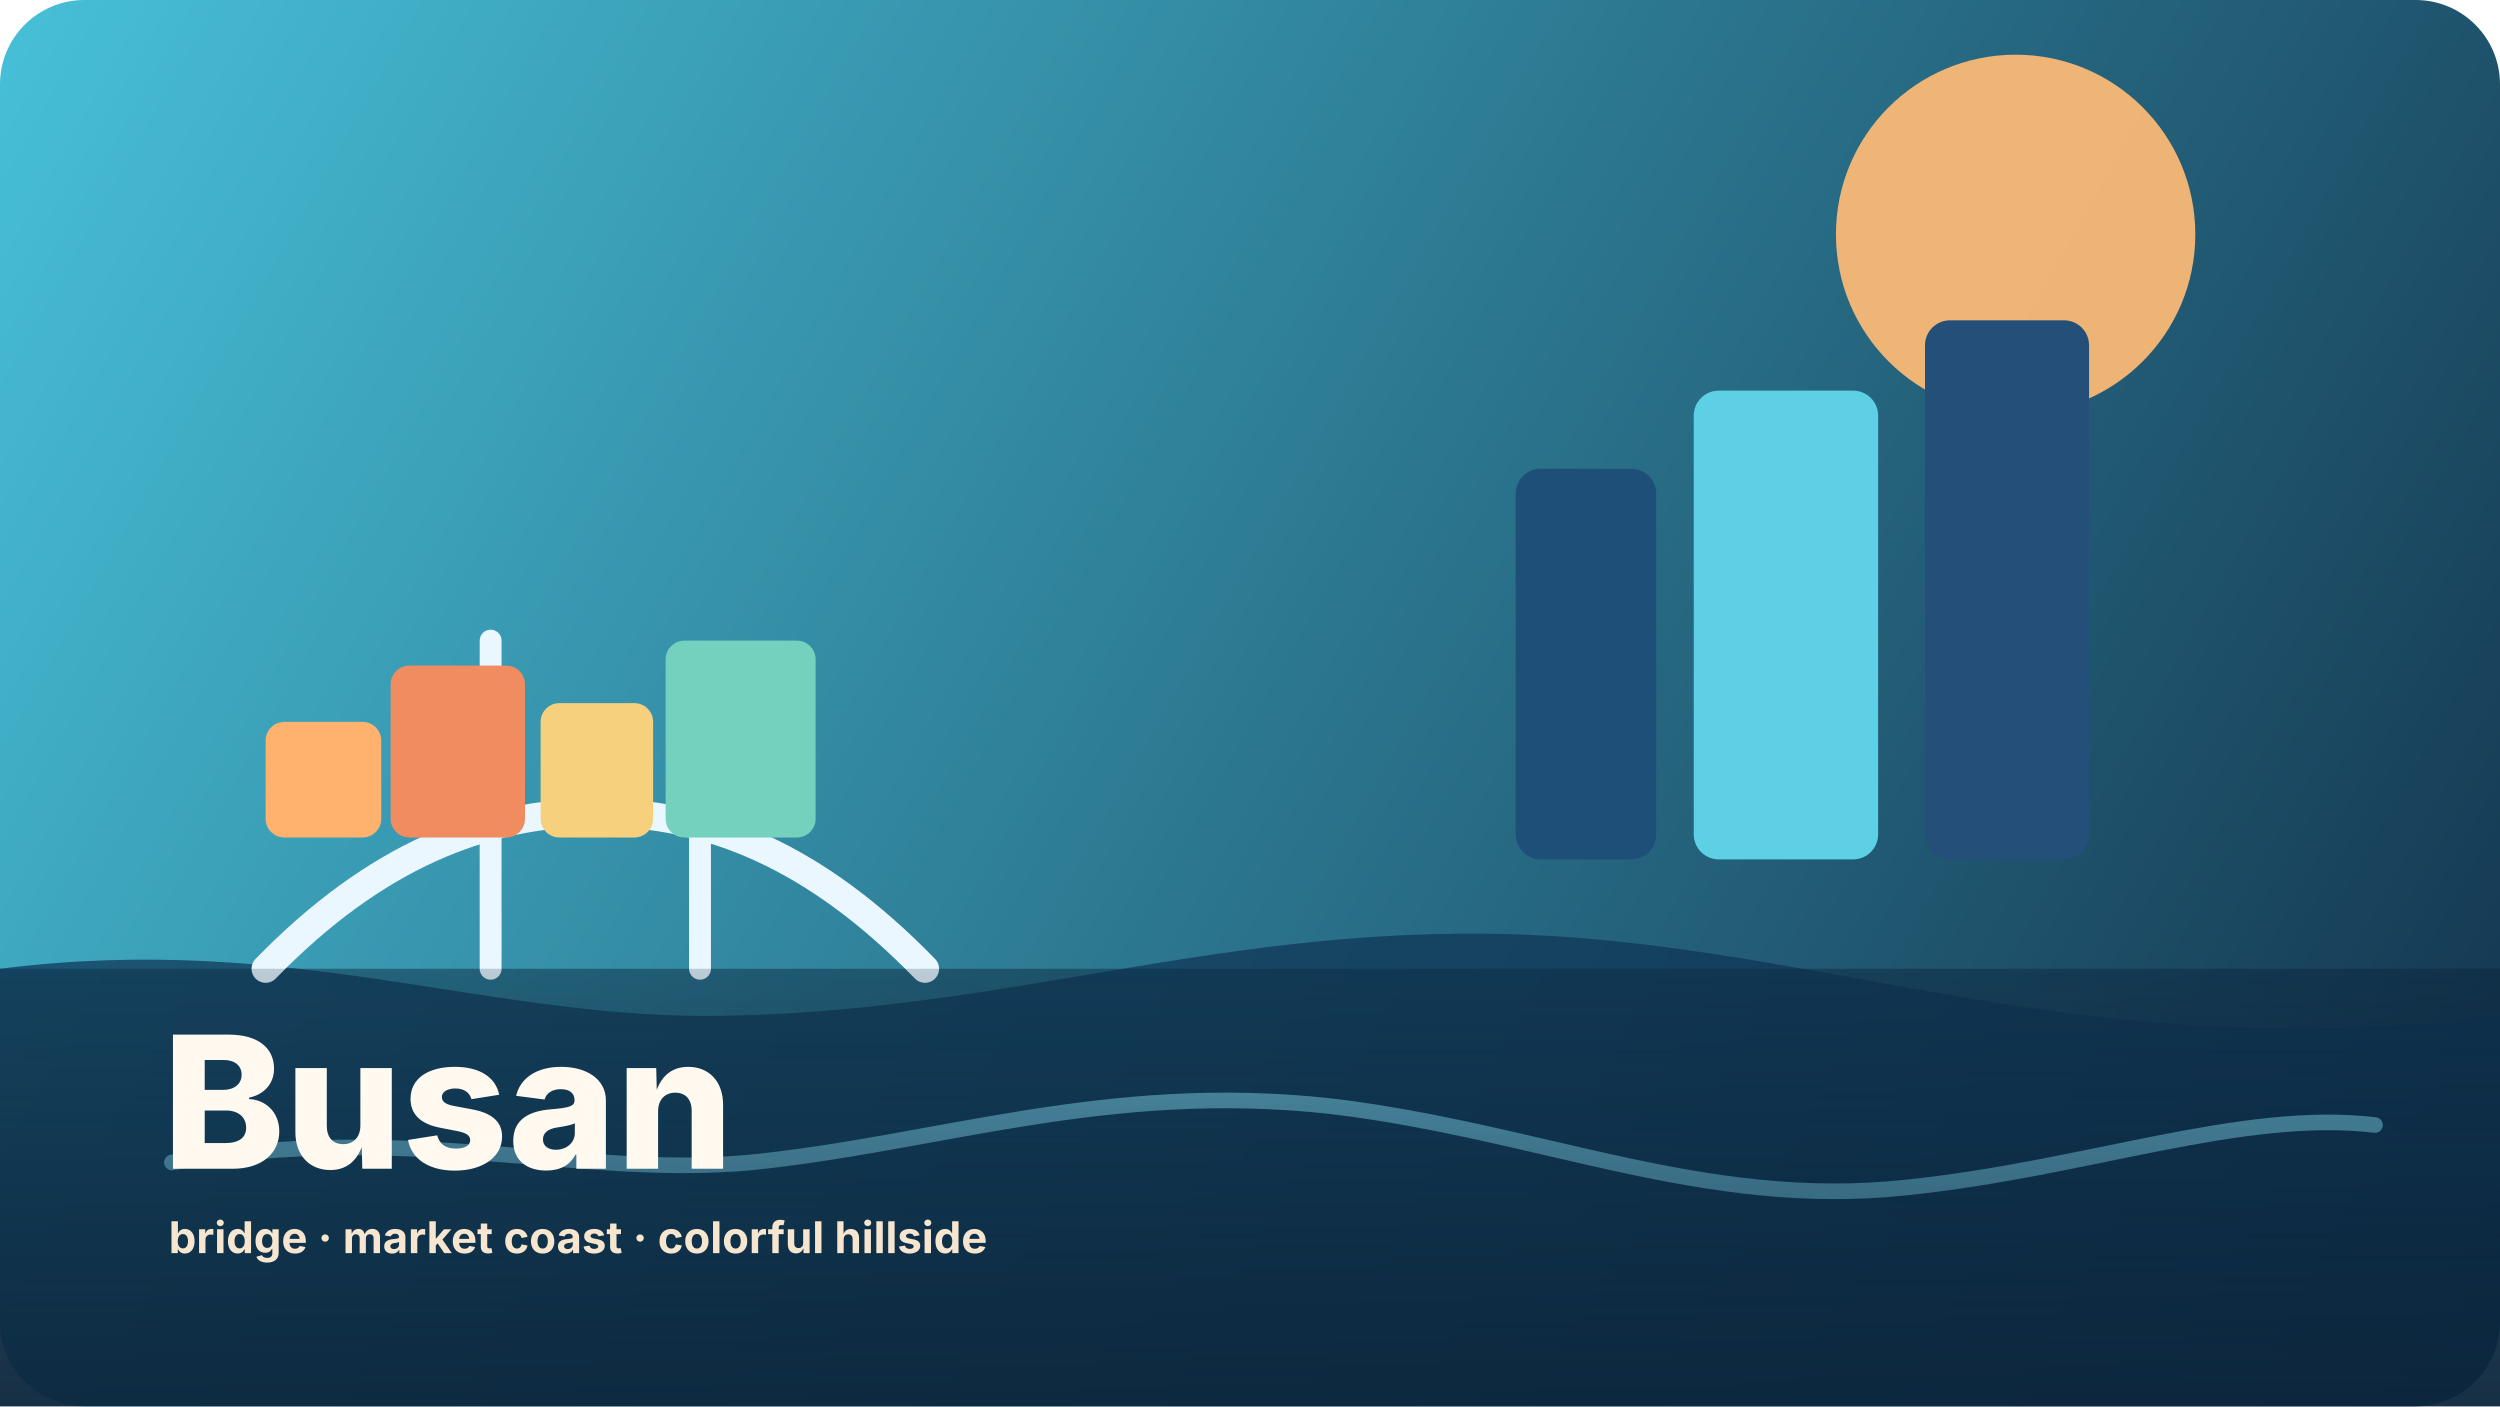
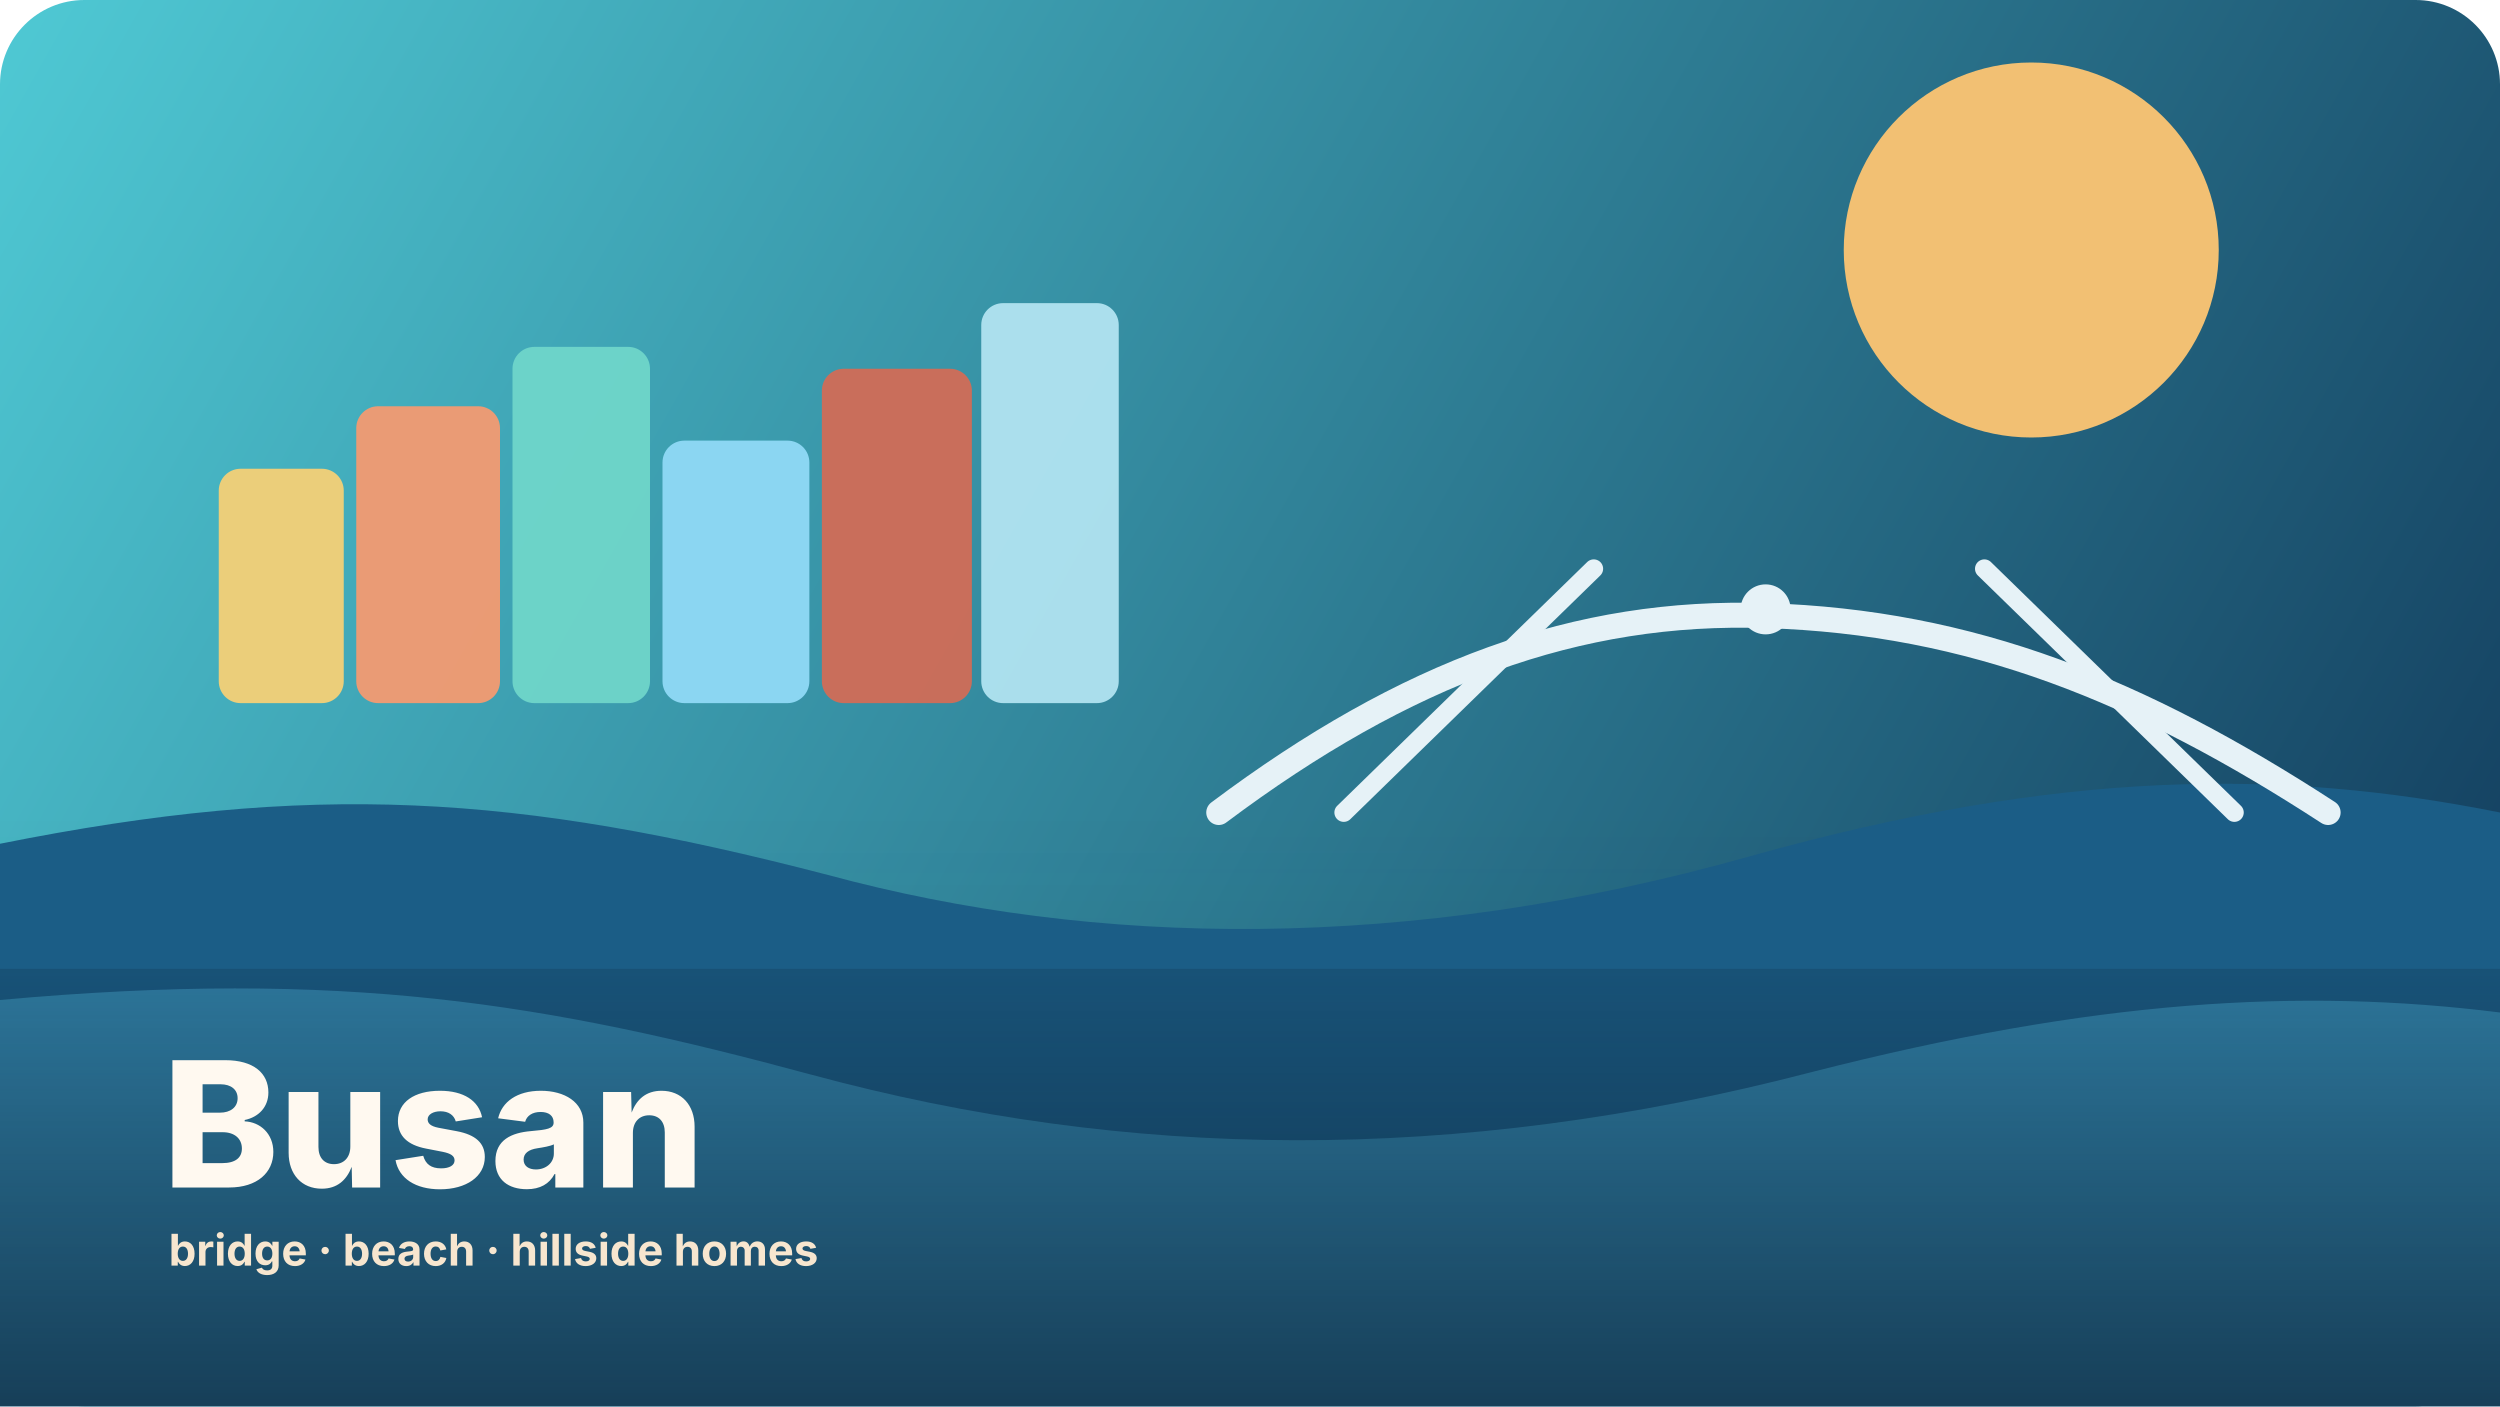
<svg xmlns="http://www.w3.org/2000/svg" viewBox="0 0 1600 900" fill="none">
  <defs>
    <linearGradient id="sky" x1="0" y1="0" x2="1600" y2="900" gradientUnits="userSpaceOnUse">
-       <stop stop-color="#47C0D8" />
-       <stop offset="1" stop-color="#12304A" />
+       <stop stop-color="#4fc9d4" />
+       <stop offset="1" stop-color="#0f3557" />
    </linearGradient>
    <linearGradient id="fade" x1="0" y1="520" x2="0" y2="900" gradientUnits="userSpaceOnUse">
      <stop stop-color="#0B2236" stop-opacity="0" />
-       <stop offset="1" stop-color="#0B2236" stop-opacity=".76" />
+       <stop offset="1" stop-color="#0B2236" stop-opacity=".72" />
    </linearGradient>
  </defs>
  <rect width="1600" height="900" rx="54" fill="url(#sky)" />
-   <circle cx="1290" cy="150" r="115" fill="#FFBC77" fill-opacity=".92" />
-   <rect x="0" y="620" width="1600" height="280" fill="#0B2740" fill-opacity=".32" />
-   <path d="M0 620C190 596 314 654 468 650C666 646 812 580 1030 602C1210 620 1360 680 1600 650V900H0V620Z" fill="#0F3555" fill-opacity=".72" />
-   <path d="M170 620C240 548 310 520 382 520C454 520 522 548 592 620" stroke="#EAF7FF" stroke-width="18" stroke-linecap="round" />
-   <path d="M314 620V410" stroke="#EAF7FF" stroke-width="14" stroke-linecap="round" />
-   <path d="M448 620V438" stroke="#EAF7FF" stroke-width="14" stroke-linecap="round" />
-   <path d="M110 744C260 718 370 754 480 744C600 732 708 692 852 708C986 724 1090 774 1220 760C1336 748 1434 710 1520 720" stroke="#89E7FF" stroke-opacity=".7" stroke-width="10" stroke-linecap="round" />
-   <rect x="970" y="300" width="90" height="250" rx="16" fill="#1E4F79" />
-   <rect x="1084" y="250" width="118" height="300" rx="16" fill="#5ED0E6" />
-   <rect x="1232" y="205" width="105" height="345" rx="16" fill="#244F78" />
-   <rect x="170" y="462" width="74" height="74" rx="12" fill="#FFB26D" />
-   <rect x="250" y="426" width="86" height="110" rx="12" fill="#F18C61" />
-   <rect x="346" y="450" width="72" height="86" rx="12" fill="#F6D07D" />
-   <rect x="426" y="410" width="96" height="126" rx="12" fill="#74D1BD" />
+   <rect x="0" y="0" width="1600" height="900" fill="url(#fade)" opacity=".2" />
+   <circle cx="1300" cy="160" r="120" fill="#F2C073" />
+   <path d="M0 540C200 500 330 508 530 560C700 606 900 610 1120 548C1320 492 1460 492 1600 520V900H0V540Z" fill="#1B5D86" />
+   <path d="M0 640C220 620 350 642 520 688C720 742 930 746 1160 686C1340 640 1472 632 1600 648V900H0V640Z" fill="#47A9D0" opacity=".58" />
+   <g opacity=".95">
+     <rect x="140" y="300" width="80" height="150" rx="14" fill="#F3D077" />
+     <rect x="228" y="260" width="92" height="190" rx="14" fill="#F29A71" />
+     <rect x="328" y="222" width="88" height="228" rx="14" fill="#6ED5CA" />
+     <rect x="424" y="282" width="94" height="168" rx="14" fill="#8FD9F6" />
+     <rect x="526" y="236" width="96" height="214" rx="14" fill="#D06C57" />
+     <rect x="628" y="194" width="88" height="256" rx="14" fill="#B0E3F0" />
+   </g>
+   <path d="M780 520C900 430 1010 390 1130 394C1262 398 1370 442 1490 520" stroke="#E6F2F7" stroke-width="16" stroke-linecap="round" />
+   <path d="M860 520L1020 364" stroke="#E6F2F7" stroke-width="12" stroke-linecap="round" />
+   <path d="M1430 520L1270 364" stroke="#E6F2F7" stroke-width="12" stroke-linecap="round" />
+   <circle cx="1130" cy="390" r="16" fill="#E6F2F7" />
  <rect y="620" width="1600" height="280" fill="url(#fade)" />
-   <text x="104" y="748" fill="#FFF9F0" font-size="118" font-family="Inter, Arial, sans-serif" font-weight="800">Busan</text>
-   <text x="108" y="802" fill="#F7E6CF" font-size="28" font-family="Inter, Arial, sans-serif" font-weight="700">bridge · market coast · colorful hillside</text>
+   <text x="104" y="760" fill="#FFF9F0" font-size="112" font-family="Inter, Arial, sans-serif" font-weight="800">Busan</text>
+   <text x="108" y="810" fill="#F7E6CF" font-size="28" font-family="Inter, Arial, sans-serif" font-weight="700">bridge · beach · hillside homes</text>
</svg>
